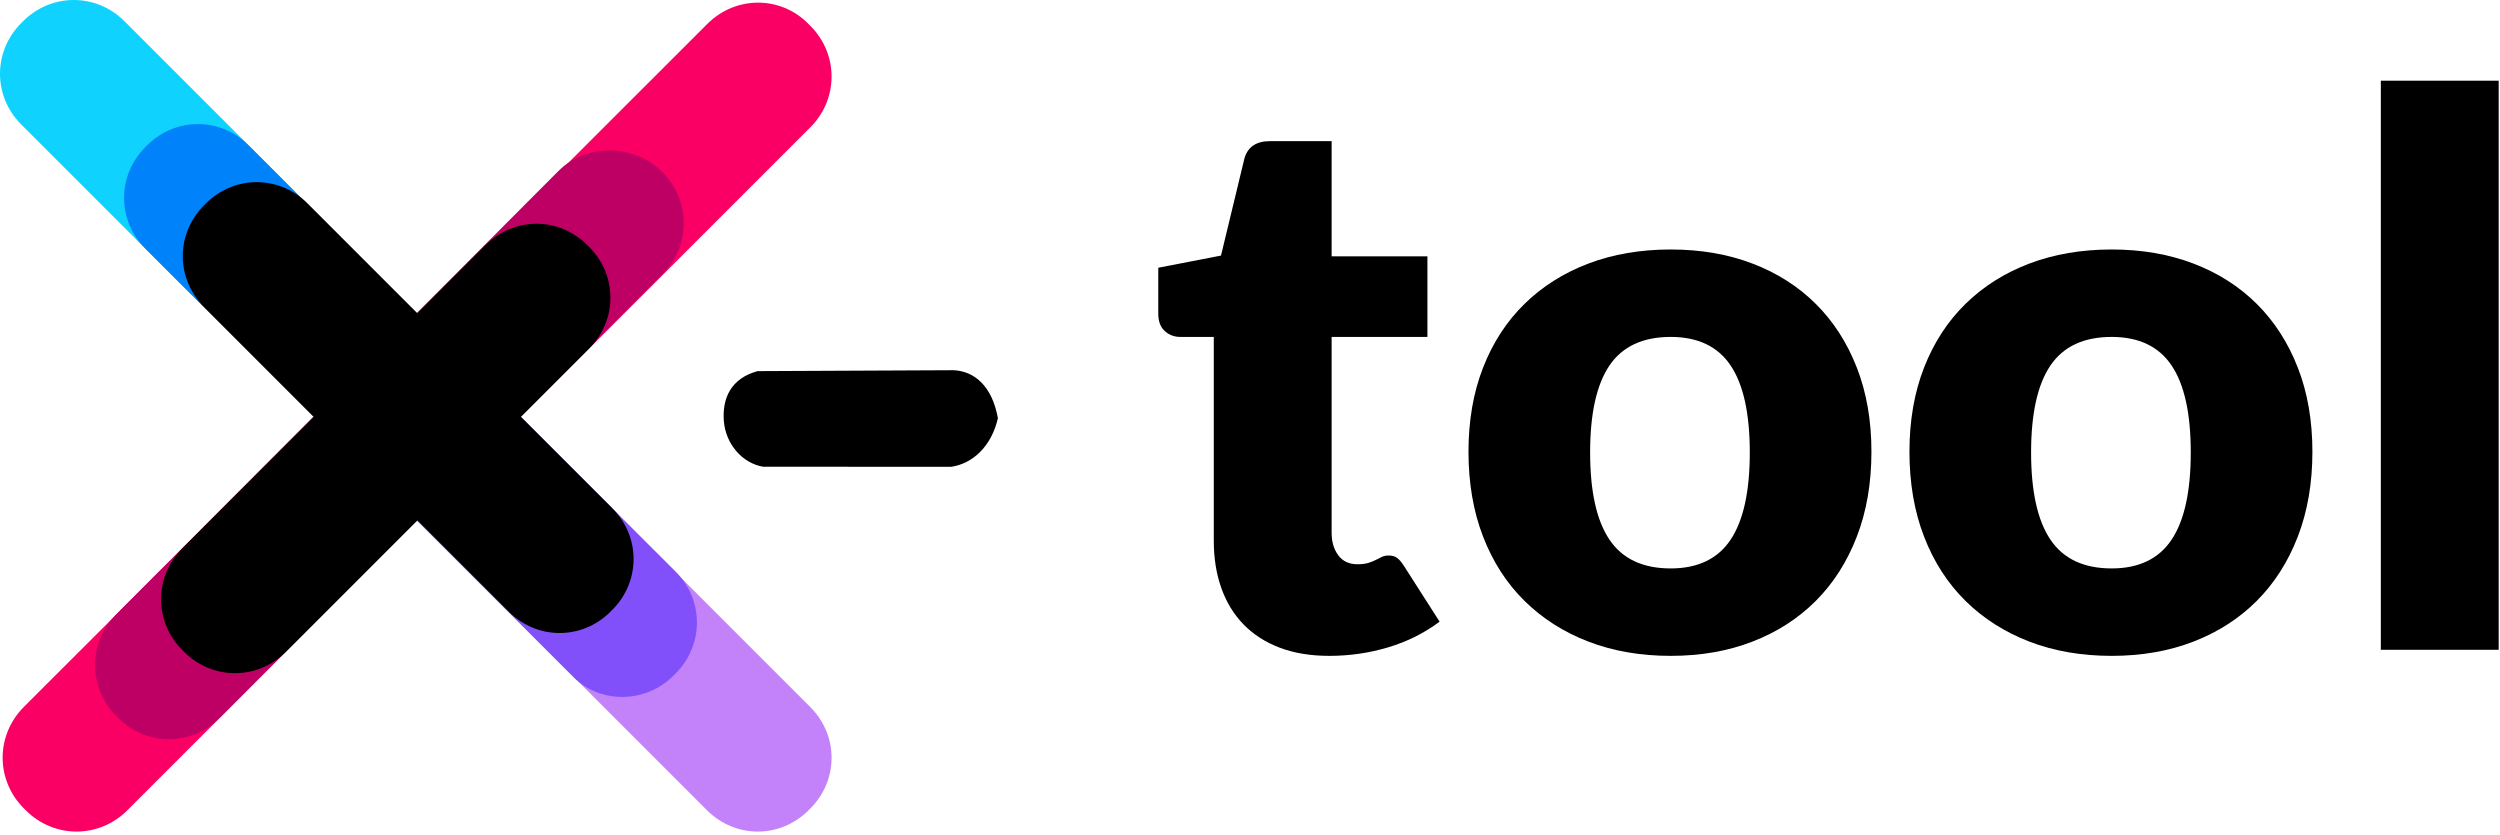
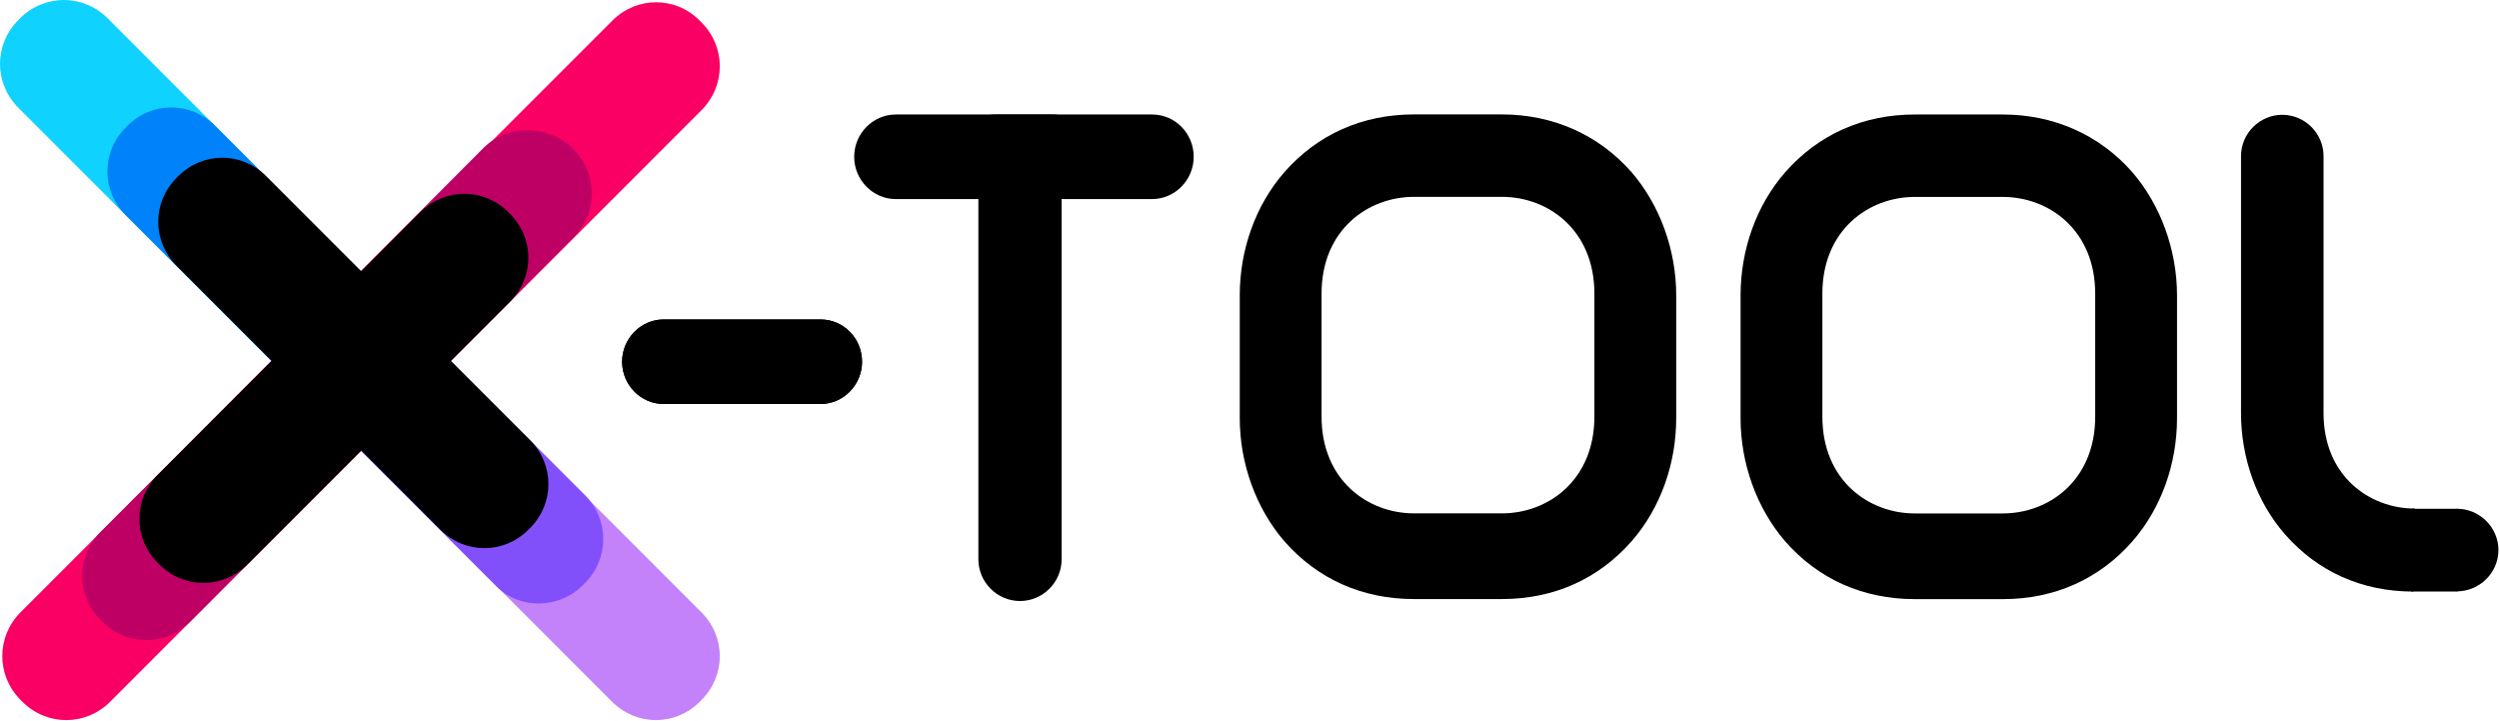
- <svg xmlns="http://www.w3.org/2000/svg" width="100%" height="100%" viewBox="0 0 947 316" version="1.1" xml:space="preserve" style="fill-rule:evenodd;clip-rule:evenodd;stroke-linejoin:round;stroke-miterlimit:2;">
-   <g transform="matrix(1.75577,0,0,1,-412.802,8.22151)">
-     <path d="M398.568,132.362L440.831,132.014C445.188,132.333 449.138,137.752 450.406,150.193C448.995,160.975 444.906,167.438 440.343,168.594L399.774,168.587C395.284,167.272 391.656,160.006 391.276,151.21C390.904,142.592 392.847,135.066 398.568,132.362Z" style="fill-rule:nonzero;" />
-     <path d="M521.912,240.22C517.866,240.22 514.298,239.188 511.209,237.124C508.12,235.06 505.523,232.132 503.418,228.34C501.313,224.548 499.713,219.964 498.62,214.588C497.526,209.212 496.98,203.212 496.98,196.588L496.98,119.404L489.762,119.404C488.45,119.404 487.329,118.66 486.4,117.172C485.47,115.684 485.005,113.5 485.005,110.62L485.005,93.196L498.538,88.588L503.541,52.156C504.197,47.548 506.056,45.244 509.118,45.244L522.404,45.244L522.404,88.876L543.072,88.876L543.072,119.404L522.404,119.404L522.404,193.564C522.404,197.02 522.883,199.876 523.84,202.132C524.796,204.388 526.177,205.516 527.981,205.516C528.911,205.516 529.69,205.348 530.319,205.012C530.948,204.676 531.494,204.292 531.959,203.86C532.424,203.428 532.861,203.044 533.271,202.708C533.681,202.372 534.16,202.204 534.707,202.204C535.472,202.204 536.087,202.516 536.552,203.14C537.017,203.764 537.495,204.748 537.987,206.092L545.697,227.26C542.416,231.58 538.725,234.82 534.625,236.98C530.524,239.14 526.286,240.22 521.912,240.22Z" style="fill-rule:nonzero;" />
-     <path d="M595.562,86.284C602.014,86.284 607.891,88.06 613.195,91.612C618.499,95.164 623.051,100.252 626.851,106.876C630.651,113.5 633.603,121.54 635.708,130.996C637.813,140.452 638.866,151.084 638.866,162.892C638.866,174.796 637.813,185.524 635.708,195.076C633.603,204.628 630.651,212.74 626.851,219.412C623.051,226.084 618.499,231.22 613.195,234.82C607.891,238.42 602.014,240.22 595.562,240.22C589.055,240.22 583.137,238.42 577.806,234.82C572.475,231.22 567.882,226.084 564.027,219.412C560.172,212.74 557.192,204.628 555.087,195.076C552.982,185.524 551.93,174.796 551.93,162.892C551.93,151.084 552.982,140.452 555.087,130.996C557.192,121.54 560.172,113.5 564.027,106.876C567.882,100.252 572.475,95.164 577.806,91.612C583.137,88.06 589.055,86.284 595.562,86.284ZM595.562,207.1C601.412,207.1 605.718,203.476 608.479,196.228C611.24,188.98 612.621,177.964 612.621,163.18C612.621,148.396 611.24,137.404 608.479,130.204C605.718,123.004 601.412,119.404 595.562,119.404C589.547,119.404 585.146,123.004 582.357,130.204C579.569,137.404 578.175,148.396 578.175,163.18C578.175,177.964 579.569,188.98 582.357,196.228C585.146,203.476 589.547,207.1 595.562,207.1Z" style="fill-rule:nonzero;" />
-     <path d="M690.7,86.284C697.151,86.284 703.029,88.06 708.333,91.612C713.636,95.164 718.188,100.252 721.988,106.876C725.788,113.5 728.741,121.54 730.846,130.996C732.951,140.452 734.004,151.084 734.004,162.892C734.004,174.796 732.951,185.524 730.846,195.076C728.741,204.628 725.788,212.74 721.988,219.412C718.188,226.084 713.636,231.22 708.333,234.82C703.029,238.42 697.151,240.22 690.7,240.22C684.193,240.22 678.274,238.42 672.943,234.82C667.612,231.22 663.019,226.084 659.165,219.412C655.31,212.74 652.33,204.628 650.225,195.076C648.12,185.524 647.067,174.796 647.067,162.892C647.067,151.084 648.12,140.452 650.225,130.996C652.33,121.54 655.31,113.5 659.165,106.876C663.019,100.252 667.612,95.164 672.943,91.612C678.274,88.06 684.193,86.284 690.7,86.284ZM690.7,207.1C696.55,207.1 700.856,203.476 703.617,196.228C706.378,188.98 707.759,177.964 707.759,163.18C707.759,148.396 706.378,137.404 703.617,130.204C700.856,123.004 696.55,119.404 690.7,119.404C684.685,119.404 680.284,123.004 677.495,130.204C674.707,137.404 673.312,148.396 673.312,163.18C673.312,177.964 674.707,188.98 677.495,196.228C680.284,203.476 684.685,207.1 690.7,207.1Z" style="fill-rule:nonzero;" />
-     <rect x="748.766" y="22.348" width="25.425" height="215.568" />
-   </g>
-   <g transform="matrix(1,0,0,1,0.00025,0.00025)">
-     <path d="M137.855,176.964L8.036,47.145C-2.679,36.43 -2.679,19.468 8.036,8.753L8.743,8.036C19.459,-2.679 36.43,-2.679 47.135,8.036L176.964,137.855C187.679,148.57 187.679,165.532 176.964,176.247L176.247,176.964C165.532,187.679 148.57,187.679 137.855,176.964" style="fill:rgb(15,210,255);" />
-   </g>
-   <g transform="matrix(1,0,0,1,0.00025,0.00025)">
-     <path d="M267.855,306.964L138.036,177.145C127.321,166.43 127.321,149.468 138.036,138.753L138.753,138.036C149.468,127.321 166.43,127.321 177.145,138.036L306.964,267.865C317.679,278.57 317.679,295.532 306.964,306.247L306.247,306.964C295.532,317.679 278.57,317.679 267.855,306.964" style="fill:rgb(195,130,250);" />
-   </g>
-   <g transform="matrix(1,0,0,1,0.00025,0.00025)">
-     <path d="M138.83,177.96L55.04,94.17C44.32,83.449 44.32,66.478 55.04,55.758L55.748,55.04C66.468,44.32 83.448,44.32 94.16,55.04L177.96,138.83C188.68,149.551 188.68,166.522 177.96,177.242L177.242,177.96C166.522,188.68 149.552,188.68 138.831,177.96" style="fill:rgb(0,130,250);" />
-   </g>
-   <g transform="matrix(1,0,0,1,0.00025,0.00025)">
-     <path d="M217.297,256.55L138.084,177.391C127.305,166.621 127.305,149.57 138.084,138.799L138.805,138.079C149.584,127.307 166.645,127.307 177.424,138.079L255.916,216.516C266.695,227.287 266.695,244.347 255.916,255.109L255.195,255.829C244.605,266.6 227.355,266.6 217.297,256.55" style="fill:rgb(130,80,250);" />
-   </g>
-   <g transform="matrix(1,0,0,1,0.00025,0.00025)">
-     <path d="M267.941,9.052L9.051,267.766C-1.684,278.502 -1.684,295.496 9.051,306.232L9.771,306.941C20.506,317.686 37.501,317.686 48.236,306.941L306.948,48.236C317.684,37.501 317.684,20.506 306.948,9.77L306.23,9.052C295.671,-1.684 278.677,-1.684 267.941,9.052" style="fill:rgb(250,0,100);" />
-   </g>
-   <g transform="matrix(1,0,0,1,0.00025,0.00025)">
-     <path d="M211.786,64.528L44.048,232.68C33.318,243.436 33.318,260.464 44.048,271.22L44.756,271.94C55.487,282.687 72.473,282.687 83.204,271.94L250.952,103.788C261.682,93.031 261.682,76.004 250.952,65.248L250.234,64.528C239.504,54.491 221.976,54.491 211.786,64.528" style="fill:rgb(190,0,100);" />
-   </g>
-   <g transform="matrix(1,0,0,1,0.00025,0.00025)">
-     <path d="M197.304,157.884L231.944,192.523C242.685,203.265 242.685,220.269 231.944,231.011L231.226,231.731C220.486,242.472 203.483,242.472 192.743,231.731L158.106,197.088L108.257,246.943C97.517,257.686 80.515,257.686 69.774,246.943L69.055,246.234C58.315,235.492 58.315,218.488 69.055,207.736L118.906,157.883L77.294,116.263C66.553,105.522 66.553,88.517 77.294,77.775L78.012,77.057C88.743,66.314 105.755,66.314 116.485,77.057L158.105,118.682L183.973,92.812C194.713,82.07 211.716,82.07 222.456,92.812L223.175,93.532C233.915,104.273 233.915,121.277 223.175,132.01L197.305,157.884L197.304,157.884Z" />
-   </g>
+ <svg xmlns="http://www.w3.org/2000/svg" width="100%" height="100%" viewBox="0 0 2321 669" version="1.1" xml:space="preserve" style="fill-rule:evenodd;clip-rule:evenodd;stroke-linejoin:round;stroke-miterlimit:2;">
+   <path d="M292.573,375.575l-275.517,-275.518c-22.741,-22.74 -22.741,-58.739 -0,-81.48l1.5,-1.521c22.743,-22.741 58.761,-22.741 81.48,-0l275.539,275.517c22.741,22.741 22.741,58.74 0,81.48l-1.522,1.522c-22.74,22.741 -58.739,22.741 -81.48,0" style="fill:#0fd2ff;" />
+   <path d="M568.475,651.477l-275.518,-275.518c-22.74,-22.74 -22.74,-58.739 0,-81.48l1.522,-1.522c22.741,-22.74 58.74,-22.74 81.48,0l275.518,275.539c22.741,22.72 22.741,58.719 -0,81.459l-1.522,1.522c-22.74,22.741 -58.739,22.741 -81.48,-0" style="fill:#c382fa;" />
+   <path d="M294.642,377.689l-177.829,-177.829c-22.751,-22.754 -22.751,-58.772 0,-81.523l1.503,-1.524c22.751,-22.751 58.788,-22.751 81.522,0l177.851,177.829c22.751,22.754 22.751,58.772 -0,81.523l-1.524,1.524c-22.751,22.751 -58.767,22.751 -81.52,-0" style="fill:#0082fa;" />
+   <path d="M461.175,544.482l-168.116,-168.001c-22.876,-22.857 -22.876,-59.045 0,-81.904l1.53,-1.528c22.877,-22.862 59.086,-22.862 81.962,-0l166.586,166.468c22.876,22.86 22.876,59.066 -0,81.907l-1.531,1.528c-22.475,22.86 -59.085,22.86 -80.431,1.53" style="fill:#8250fa;" />
+   <path d="M568.658,19.212l-549.448,549.074c-22.783,22.785 -22.783,58.852 -0,81.637l1.528,1.505c22.783,22.804 58.852,22.804 81.635,0l549.07,-549.055c22.785,-22.783 22.785,-58.852 -0,-81.637l-1.524,-1.524c-22.409,-22.785 -58.476,-22.785 -81.261,-0" style="fill:#fa0064;" />
+   <path d="M449.479,136.95l-355.994,356.872c-22.773,22.828 -22.773,58.967 -0,81.795l1.502,1.528c22.775,22.808 58.825,22.808 81.599,-0l356.015,-356.873c22.773,-22.83 22.773,-58.967 0,-81.794l-1.523,-1.528c-22.773,-21.302 -59.973,-21.302 -81.599,-0" style="fill:#be0064;" />
+   <path d="M418.743,335.081l73.517,73.515c22.796,22.798 22.796,58.886 0,81.684l-1.524,1.528c-22.793,22.796 -58.879,22.796 -81.673,0l-73.511,-73.523l-105.795,105.808c-22.794,22.8 -58.878,22.8 -81.674,0l-1.526,-1.505c-22.793,-22.798 -22.793,-58.886 0,-81.705l105.8,-105.804l-88.314,-88.331c-22.796,-22.796 -22.796,-58.886 0,-81.684l1.524,-1.524c22.775,-22.8 58.88,-22.8 81.652,0l88.331,88.342l54.9,-54.905c22.794,-22.798 58.88,-22.798 81.674,0l1.526,1.529c22.793,22.795 22.793,58.883 -0,81.662l-54.905,54.913l-0.002,0Z" />
+   <path d="M1227.43,272.583c0,-59 42.918,-89.838 85.857,-89.838l81.68,0c42.938,0 85.856,30.838 85.856,89.838l-0,114.181c-0,58.999 -42.918,89.838 -85.856,89.838l-81.68,0c-42.939,0 -85.857,-30.839 -85.857,-89.838l0,-114.181Zm167.537,-166.358l-81.68,0c-48.247,0 -89.66,18.655 -120.438,53.68c-26.974,30.837 -41.393,72.333 -41.393,114.204l-0,114.185c-0,41.494 14.813,83.365 41.393,114.183c30.778,35.027 72.191,53.68 120.438,53.68l81.68,0c48.246,0 89.659,-18.655 120.437,-53.68c26.975,-30.816 41.415,-72.311 41.415,-114.183l0,-114.185c0,-41.493 -14.835,-83.364 -41.415,-114.204c-30.778,-35.027 -73.318,-53.68 -120.437,-53.68Z" />
+   <path d="M1692.57,272.657c0,-59 42.918,-89.837 85.857,-89.837l81.679,-0c42.939,-0 85.857,30.837 85.857,89.837l-0,114.181c-0,58.999 -42.918,89.838 -85.857,89.838l-81.679,0c-42.939,0 -85.857,-30.839 -85.857,-89.838l0,-114.181Zm167.536,-166.358l-81.679,0c-48.247,0 -89.66,18.655 -120.438,53.68c-26.975,30.837 -41.394,72.333 -41.394,114.204l0,114.186c0,41.493 14.814,83.364 41.394,114.183c30.778,35.026 72.191,53.679 120.438,53.679l81.679,0c48.247,0 89.66,-18.655 120.438,-53.679c26.975,-30.817 41.415,-72.312 41.415,-114.183l-0,-114.186c-0,-41.493 -14.835,-83.364 -41.415,-114.204c-30.778,-35.027 -73.318,-53.68 -120.438,-53.68Z" />
+   <path d="M986.015,374.772l-0.002,-223.404c0,-21.238 -17.445,-38.698 -38.664,-38.698c-21.219,-0 -38.663,17.46 -38.663,38.696l0,367.915c0,21.238 17.446,38.698 38.665,38.698c21.219,0 38.664,-17.46 38.664,-38.698l0,-144.509Z" />
+   <path d="M2281.78,472.3l-0,76.714c21.238,0 38.698,-17.306 38.698,-38.357c0,-21.05 -17.46,-38.357 -38.698,-38.357Z" />
+   <path d="M761.992,296.567l-145.549,0c-21.221,0 -38.647,17.7 -38.647,39.253c0,21.573 17.426,39.273 38.647,39.273l145.549,0c21.221,0 38.648,-17.7 38.648,-39.273c-0,-21.553 -17.053,-39.253 -38.648,-39.253" />
+   <path d="M761.992,296.567l-145.549,0c-21.221,0 -38.647,17.7 -38.647,39.253c0,21.573 17.426,39.273 38.647,39.273l145.549,0c21.221,0 38.648,-17.7 38.648,-39.273c-0,-21.553 -17.053,-39.253 -38.648,-39.253" />
+   <path d="M977.537,106.299l-145.549,0c-21.221,0 -38.648,17.7 -38.648,39.253c0,21.573 17.427,39.273 38.648,39.273l145.549,0c21.221,0 38.647,-17.7 38.647,-39.273c0,-21.553 -17.053,-39.253 -38.647,-39.253" />
+   <path d="M1070.03,106.299l-145.548,0c-21.222,0 -38.648,17.7 -38.648,39.253c0,21.573 17.426,39.273 38.648,39.273l145.548,0c21.221,0 38.648,-17.7 38.648,-39.273c-0,-21.553 -17.053,-39.253 -38.648,-39.253" />
+   <path d="M2241.48,549.212c-47.719,-0 -88.68,-18.414 -119.121,-52.99c-26.682,-30.439 -40.961,-71.379 -40.961,-112.714l-0,-238.612c-0,-21.041 17.298,-38.316 38.337,-38.316c21.038,-0 38.314,17.277 38.314,38.316l-0,238.612c-0,58.239 42.469,88.661 84.939,88.661" />
+   <rect x="2239.51" y="472.361" width="43.097" height="76.81" />
</svg>
